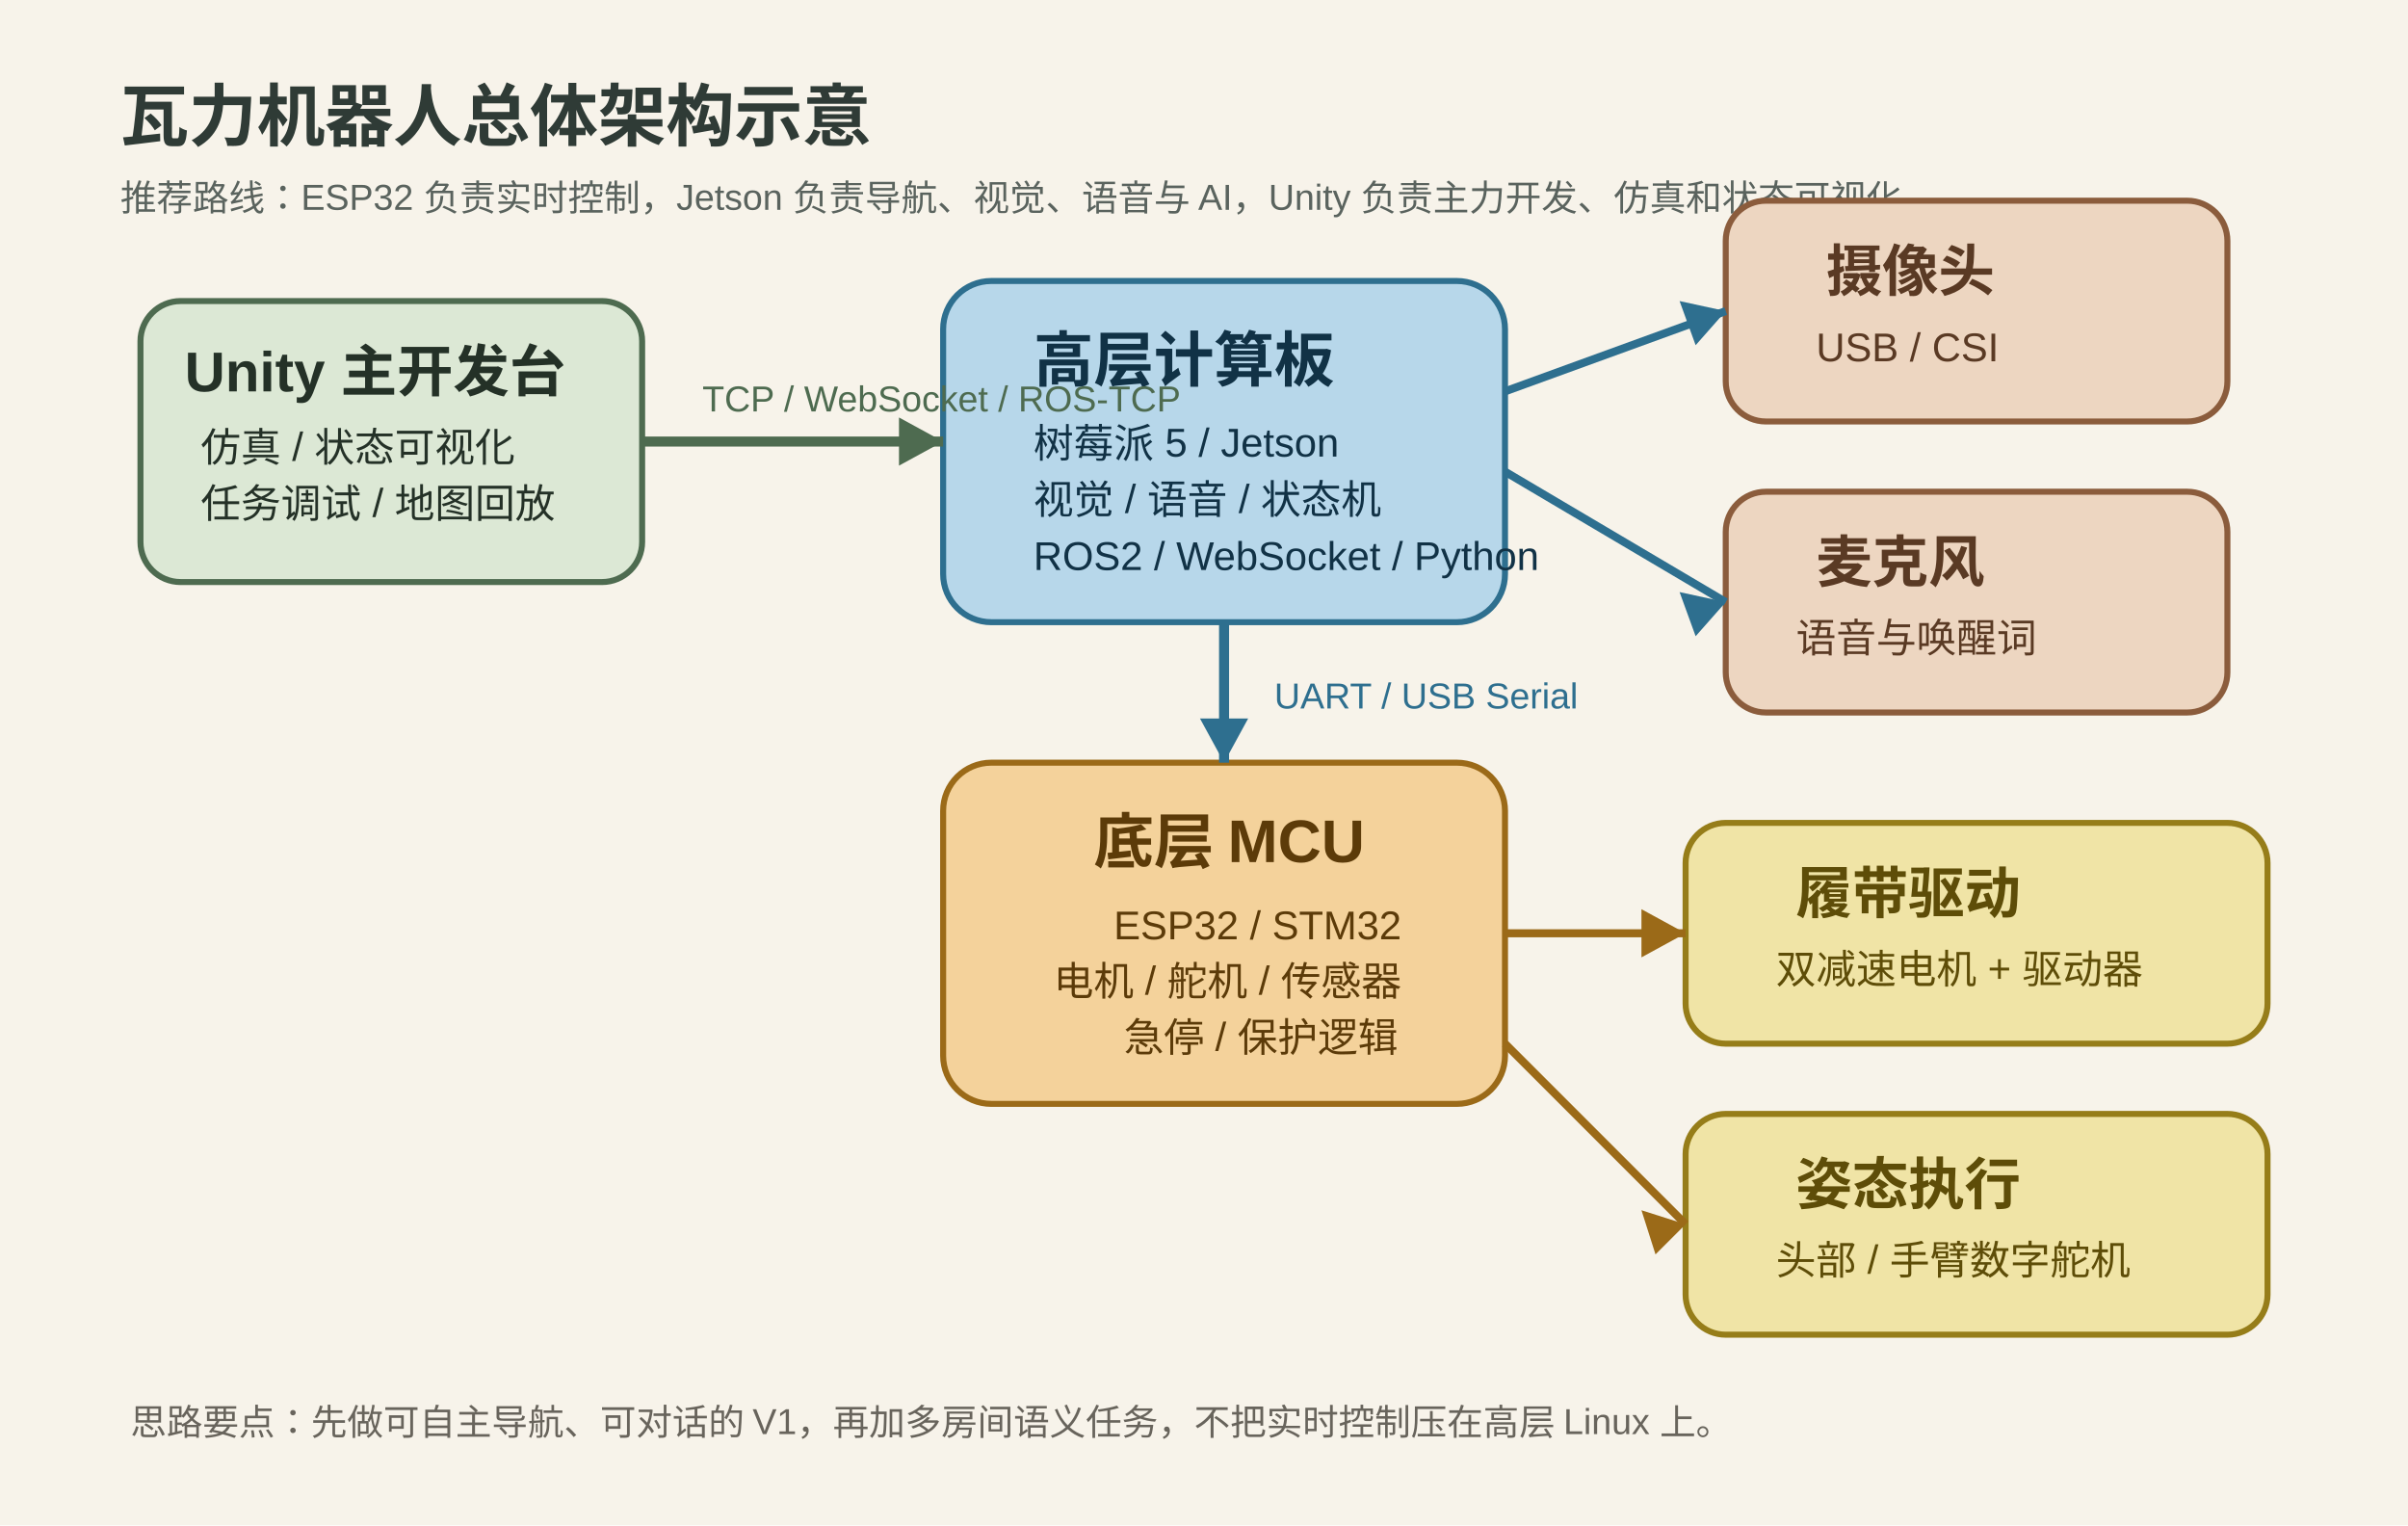
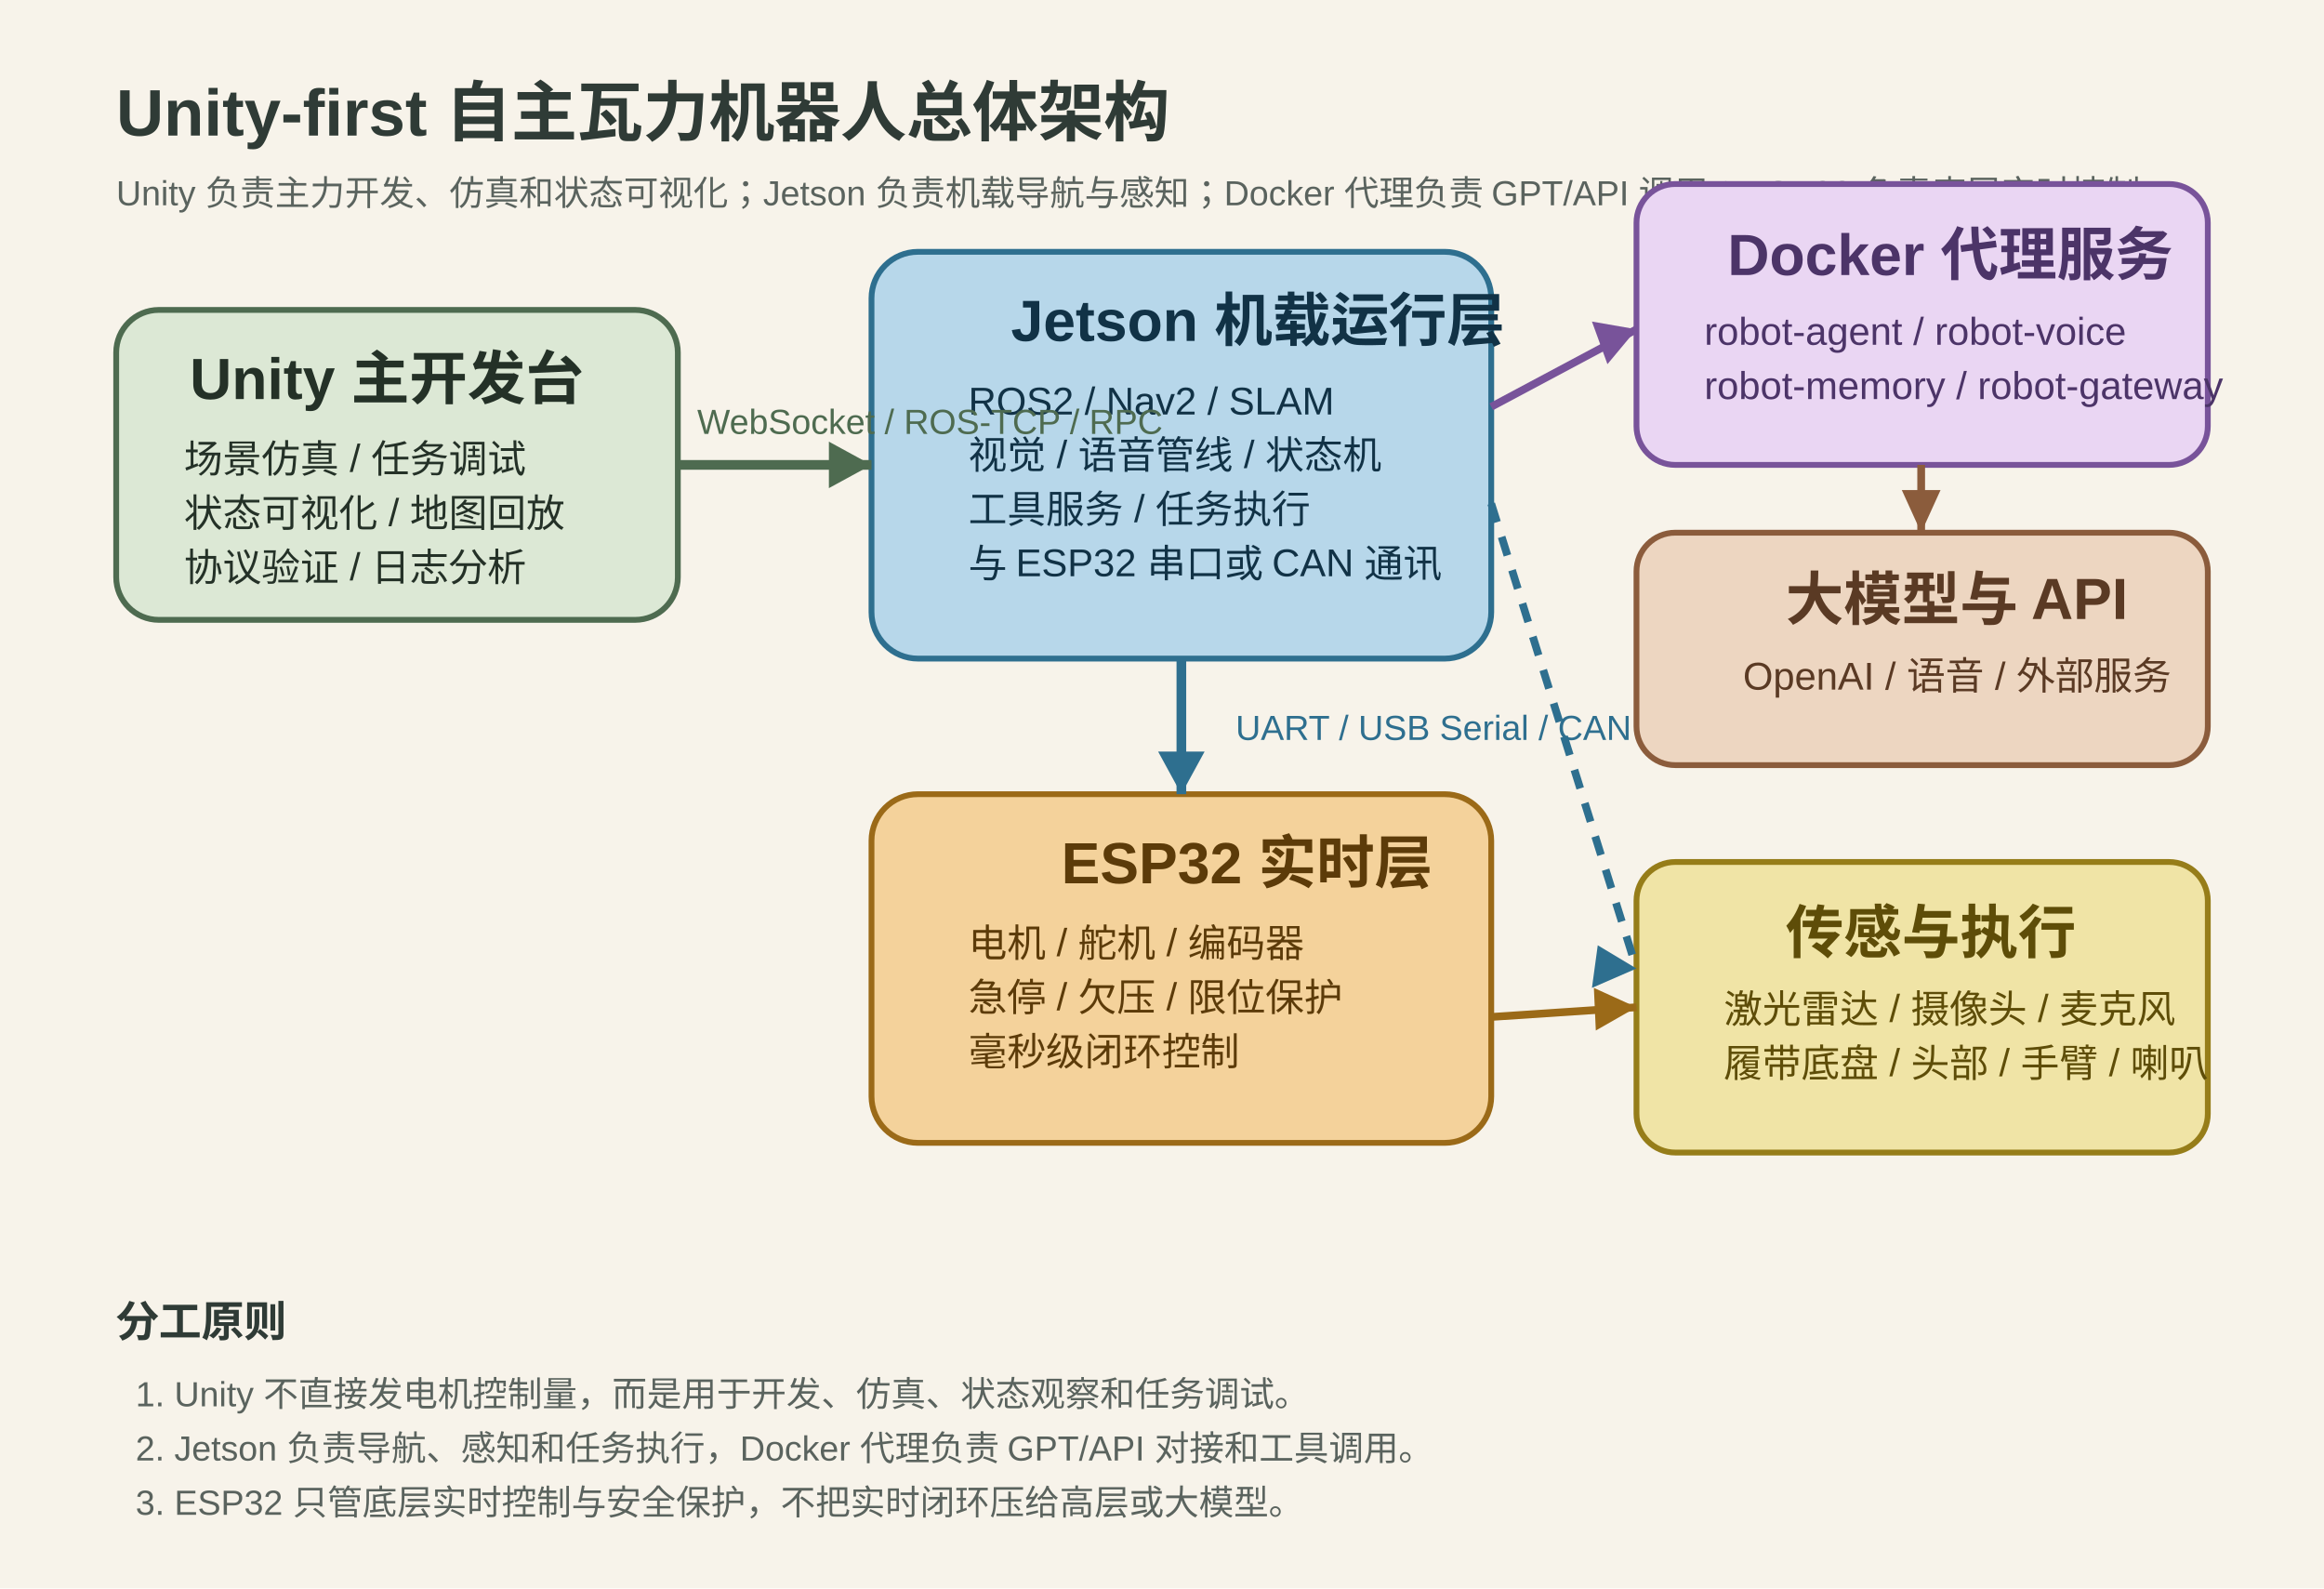
- <svg xmlns="http://www.w3.org/2000/svg" width="1200" height="760" viewBox="0 0 1200 760">
-   <rect width="1200" height="760" fill="#f7f3ea" />
-   <text x="60" y="70" font-size="34" font-family="Segoe UI, Arial, sans-serif" fill="#2f3b36" font-weight="700">瓦力机器人总体架构示意</text>
-   <text x="60" y="105" font-size="18" font-family="Segoe UI, Arial, sans-serif" fill="#5a635e">推荐路线：ESP32 负责实时控制，Jetson 负责导航、视觉、语音与 AI，Unity 负责主力开发、仿真和状态可视化。</text>
-   <rect x="70" y="150" rx="20" ry="20" width="250" height="140" fill="#dce8d5" stroke="#4e6b50" stroke-width="3" />
-   <text x="92" y="195" font-size="28" font-family="Segoe UI, Arial, sans-serif" fill="#243127" font-weight="700">Unity 主开发台</text>
-   <text x="100" y="230" font-size="20" font-family="Segoe UI, Arial, sans-serif" fill="#243127">仿真 / 状态可视化</text>
-   <text x="100" y="258" font-size="20" font-family="Segoe UI, Arial, sans-serif" fill="#243127">任务调试 / 地图回放</text>
-   <rect x="470" y="140" rx="24" ry="24" width="280" height="170" fill="#b7d7ea" stroke="#2e6f8f" stroke-width="3" />
-   <text x="515" y="190" font-size="30" font-family="Segoe UI, Arial, sans-serif" fill="#113246" font-weight="700">高层计算板</text>
-   <text x="515" y="228" font-size="20" font-family="Segoe UI, Arial, sans-serif" fill="#113246">树莓派 5 / Jetson</text>
-   <text x="515" y="256" font-size="20" font-family="Segoe UI, Arial, sans-serif" fill="#113246">视觉 / 语音 / 状态机</text>
-   <text x="515" y="284" font-size="20" font-family="Segoe UI, Arial, sans-serif" fill="#113246">ROS2 / WebSocket / Python</text>
-   <rect x="470" y="380" rx="24" ry="24" width="280" height="170" fill="#f4d29b" stroke="#9b6a18" stroke-width="3" />
-   <text x="545" y="430" font-size="30" font-family="Segoe UI, Arial, sans-serif" fill="#5c3b09" font-weight="700">底层 MCU</text>
-   <text x="555" y="468" font-size="20" font-family="Segoe UI, Arial, sans-serif" fill="#5c3b09">ESP32 / STM32</text>
-   <text x="525" y="496" font-size="20" font-family="Segoe UI, Arial, sans-serif" fill="#5c3b09">电机 / 舵机 / 传感器</text>
-   <text x="560" y="524" font-size="20" font-family="Segoe UI, Arial, sans-serif" fill="#5c3b09">急停 / 保护逻辑</text>
-   <rect x="860" y="100" rx="20" ry="20" width="250" height="110" fill="#edd6c1" stroke="#8b5c3c" stroke-width="3" />
-   <text x="910" y="145" font-size="28" font-family="Segoe UI, Arial, sans-serif" fill="#5a3a24" font-weight="700">摄像头</text>
-   <text x="905" y="180" font-size="20" font-family="Segoe UI, Arial, sans-serif" fill="#5a3a24">USB / CSI</text>
-   <rect x="860" y="245" rx="20" ry="20" width="250" height="110" fill="#edd6c1" stroke="#8b5c3c" stroke-width="3" />
-   <text x="905" y="290" font-size="28" font-family="Segoe UI, Arial, sans-serif" fill="#5a3a24" font-weight="700">麦克风</text>
-   <text x="895" y="325" font-size="20" font-family="Segoe UI, Arial, sans-serif" fill="#5a3a24">语音与唤醒词</text>
-   <rect x="840" y="410" rx="20" ry="20" width="290" height="110" fill="#f0e4a6" stroke="#967d19" stroke-width="3" />
-   <text x="895" y="455" font-size="28" font-family="Segoe UI, Arial, sans-serif" fill="#5e4d08" font-weight="700">履带驱动</text>
-   <text x="885" y="490" font-size="20" font-family="Segoe UI, Arial, sans-serif" fill="#5e4d08">双减速电机 + 驱动器</text>
-   <rect x="840" y="555" rx="20" ry="20" width="290" height="110" fill="#f0e4a6" stroke="#967d19" stroke-width="3" />
-   <text x="895" y="600" font-size="28" font-family="Segoe UI, Arial, sans-serif" fill="#5e4d08" font-weight="700">姿态执行</text>
-   <text x="885" y="635" font-size="20" font-family="Segoe UI, Arial, sans-serif" fill="#5e4d08">头部 / 手臂数字舵机</text>
-   <line x1="320" y1="220" x2="470" y2="220" stroke="#4e6b50" stroke-width="5" />
-   <polygon points="470,220 448,208 448,232" fill="#4e6b50" />
-   <text x="350" y="205" font-size="18" font-family="Segoe UI, Arial, sans-serif" fill="#4e6b50">TCP / WebSocket / ROS-TCP</text>
-   <line x1="610" y1="310" x2="610" y2="380" stroke="#2e6f8f" stroke-width="5" />
-   <polygon points="610,380 598,358 622,358" fill="#2e6f8f" />
-   <text x="635" y="353" font-size="18" font-family="Segoe UI, Arial, sans-serif" fill="#2e6f8f">UART / USB Serial</text>
-   <line x1="750" y1="195" x2="860" y2="155" stroke="#2e6f8f" stroke-width="4" />
-   <polygon points="860,155 837,150 845,172" fill="#2e6f8f" />
-   <line x1="750" y1="235" x2="860" y2="300" stroke="#2e6f8f" stroke-width="4" />
-   <polygon points="860,300 837,295 845,317" fill="#2e6f8f" />
-   <line x1="750" y1="465" x2="840" y2="465" stroke="#9b6a18" stroke-width="4" />
-   <polygon points="840,465 818,453 818,477" fill="#9b6a18" />
-   <line x1="750" y1="520" x2="840" y2="610" stroke="#9b6a18" stroke-width="4" />
-   <polygon points="840,610 818,603 825,625" fill="#9b6a18" />
-   <text x="65" y="715" font-size="18" font-family="Segoe UI, Arial, sans-serif" fill="#68645c">思路要点：先做可自主导航、可对话的 V1，再加多房间语义任务，不把实时控制压在高层 Linux 上。</text>
+ <svg xmlns="http://www.w3.org/2000/svg" width="1200" height="820" viewBox="0 0 1200 820">
+   <rect width="1200" height="820" fill="#f7f3ea" />
+   <text x="60" y="70" font-size="34" font-family="Segoe UI, Arial, sans-serif" fill="#2f3b36" font-weight="700">Unity-first 自主瓦力机器人总体架构</text>
+   <text x="60" y="106" font-size="18" font-family="Segoe UI, Arial, sans-serif" fill="#5a635e">Unity 负责主力开发、仿真和状态可视化；Jetson 负责机载导航与感知；Docker 代理负责 GPT/API 调用；ESP32 负责底层实时控制。</text>
+   <rect x="60" y="160" rx="22" ry="22" width="290" height="160" fill="#dce8d5" stroke="#4e6b50" stroke-width="3" />
+   <text x="98" y="206" font-size="30" font-family="Segoe UI, Arial, sans-serif" fill="#243127" font-weight="700">Unity 主开发台</text>
+   <text x="95" y="244" font-size="20" font-family="Segoe UI, Arial, sans-serif" fill="#243127">场景仿真 / 任务调试</text>
+   <text x="95" y="272" font-size="20" font-family="Segoe UI, Arial, sans-serif" fill="#243127">状态可视化 / 地图回放</text>
+   <text x="95" y="300" font-size="20" font-family="Segoe UI, Arial, sans-serif" fill="#243127">协议验证 / 日志分析</text>
+   <rect x="450" y="130" rx="24" ry="24" width="320" height="210" fill="#b7d7ea" stroke="#2e6f8f" stroke-width="3" />
+   <text x="522" y="176" font-size="30" font-family="Segoe UI, Arial, sans-serif" fill="#113246" font-weight="700">Jetson 机载运行层</text>
+   <text x="500" y="214" font-size="20" font-family="Segoe UI, Arial, sans-serif" fill="#113246">ROS2 / Nav2 / SLAM</text>
+   <text x="500" y="242" font-size="20" font-family="Segoe UI, Arial, sans-serif" fill="#113246">视觉 / 语音管线 / 状态机</text>
+   <text x="500" y="270" font-size="20" font-family="Segoe UI, Arial, sans-serif" fill="#113246">工具服务 / 任务执行</text>
+   <text x="500" y="298" font-size="20" font-family="Segoe UI, Arial, sans-serif" fill="#113246">与 ESP32 串口或 CAN 通讯</text>
+   <rect x="450" y="410" rx="24" ry="24" width="320" height="180" fill="#f4d29b" stroke="#9b6a18" stroke-width="3" />
+   <text x="548" y="456" font-size="30" font-family="Segoe UI, Arial, sans-serif" fill="#5c3b09" font-weight="700">ESP32 实时层</text>
+   <text x="500" y="494" font-size="20" font-family="Segoe UI, Arial, sans-serif" fill="#5c3b09">电机 / 舵机 / 编码器</text>
+   <text x="500" y="522" font-size="20" font-family="Segoe UI, Arial, sans-serif" fill="#5c3b09">急停 / 欠压 / 限位保护</text>
+   <text x="500" y="550" font-size="20" font-family="Segoe UI, Arial, sans-serif" fill="#5c3b09">毫秒级闭环控制</text>
+   <rect x="845" y="95" rx="20" ry="20" width="295" height="145" fill="#ead6f3" stroke="#78539a" stroke-width="3" />
+   <text x="892" y="142" font-size="30" font-family="Segoe UI, Arial, sans-serif" fill="#4c3468" font-weight="700">Docker 代理服务</text>
+   <text x="880" y="178" font-size="20" font-family="Segoe UI, Arial, sans-serif" fill="#4c3468">robot-agent / robot-voice</text>
+   <text x="880" y="206" font-size="20" font-family="Segoe UI, Arial, sans-serif" fill="#4c3468">robot-memory / robot-gateway</text>
+   <rect x="845" y="275" rx="20" ry="20" width="295" height="120" fill="#edd6c1" stroke="#8b5c3c" stroke-width="3" />
+   <text x="922" y="320" font-size="30" font-family="Segoe UI, Arial, sans-serif" fill="#5a3a24" font-weight="700">大模型与 API</text>
+   <text x="900" y="356" font-size="20" font-family="Segoe UI, Arial, sans-serif" fill="#5a3a24">OpenAI / 语音 / 外部服务</text>
+   <rect x="845" y="445" rx="20" ry="20" width="295" height="150" fill="#f0e4a6" stroke="#967d19" stroke-width="3" />
+   <text x="922" y="492" font-size="30" font-family="Segoe UI, Arial, sans-serif" fill="#5e4d08" font-weight="700">传感与执行</text>
+   <text x="890" y="528" font-size="20" font-family="Segoe UI, Arial, sans-serif" fill="#5e4d08">激光雷达 / 摄像头 / 麦克风</text>
+   <text x="890" y="556" font-size="20" font-family="Segoe UI, Arial, sans-serif" fill="#5e4d08">履带底盘 / 头部 / 手臂 / 喇叭</text>
+   <line x1="350" y1="240" x2="450" y2="240" stroke="#4e6b50" stroke-width="5" />
+   <polygon points="450,240 428,228 428,252" fill="#4e6b50" />
+   <text x="360" y="224" font-size="18" font-family="Segoe UI, Arial, sans-serif" fill="#4e6b50">WebSocket / ROS-TCP / RPC</text>
+   <line x1="610" y1="340" x2="610" y2="410" stroke="#2e6f8f" stroke-width="5" />
+   <polygon points="610,410 598,388 622,388" fill="#2e6f8f" />
+   <text x="638" y="382" font-size="18" font-family="Segoe UI, Arial, sans-serif" fill="#2e6f8f">UART / USB Serial / CAN</text>
+   <line x1="770" y1="210" x2="845" y2="170" stroke="#78539a" stroke-width="4" />
+   <polygon points="845,170 822,166 830,188" fill="#78539a" />
+   <line x1="992" y1="240" x2="992" y2="275" stroke="#8b5c3c" stroke-width="4" />
+   <polygon points="992,275 982,253 1002,253" fill="#8b5c3c" />
+   <line x1="770" y1="525" x2="845" y2="520" stroke="#9b6a18" stroke-width="4" />
+   <polygon points="845,520 823,510 824,532" fill="#9b6a18" />
+   <line x1="770" y1="260" x2="845" y2="500" stroke="#2e6f8f" stroke-width="4" stroke-dasharray="10,8" />
+   <polygon points="845,500 825,488 822,510" fill="#2e6f8f" />
+   <text x="60" y="690" font-size="22" font-family="Segoe UI, Arial, sans-serif" fill="#2f3b36" font-weight="700">分工原则</text>
+   <text x="70" y="726" font-size="18" font-family="Segoe UI, Arial, sans-serif" fill="#5a635e">1. Unity 不直接发电机控制量，而是用于开发、仿真、状态观察和任务调试。</text>
+   <text x="70" y="754" font-size="18" font-family="Segoe UI, Arial, sans-serif" fill="#5a635e">2. Jetson 负责导航、感知和任务执行，Docker 代理负责 GPT/API 对接和工具调用。</text>
+   <text x="70" y="782" font-size="18" font-family="Segoe UI, Arial, sans-serif" fill="#5a635e">3. ESP32 只管底层实时控制与安全保护，不把实时闭环压给高层或大模型。</text>
</svg>
